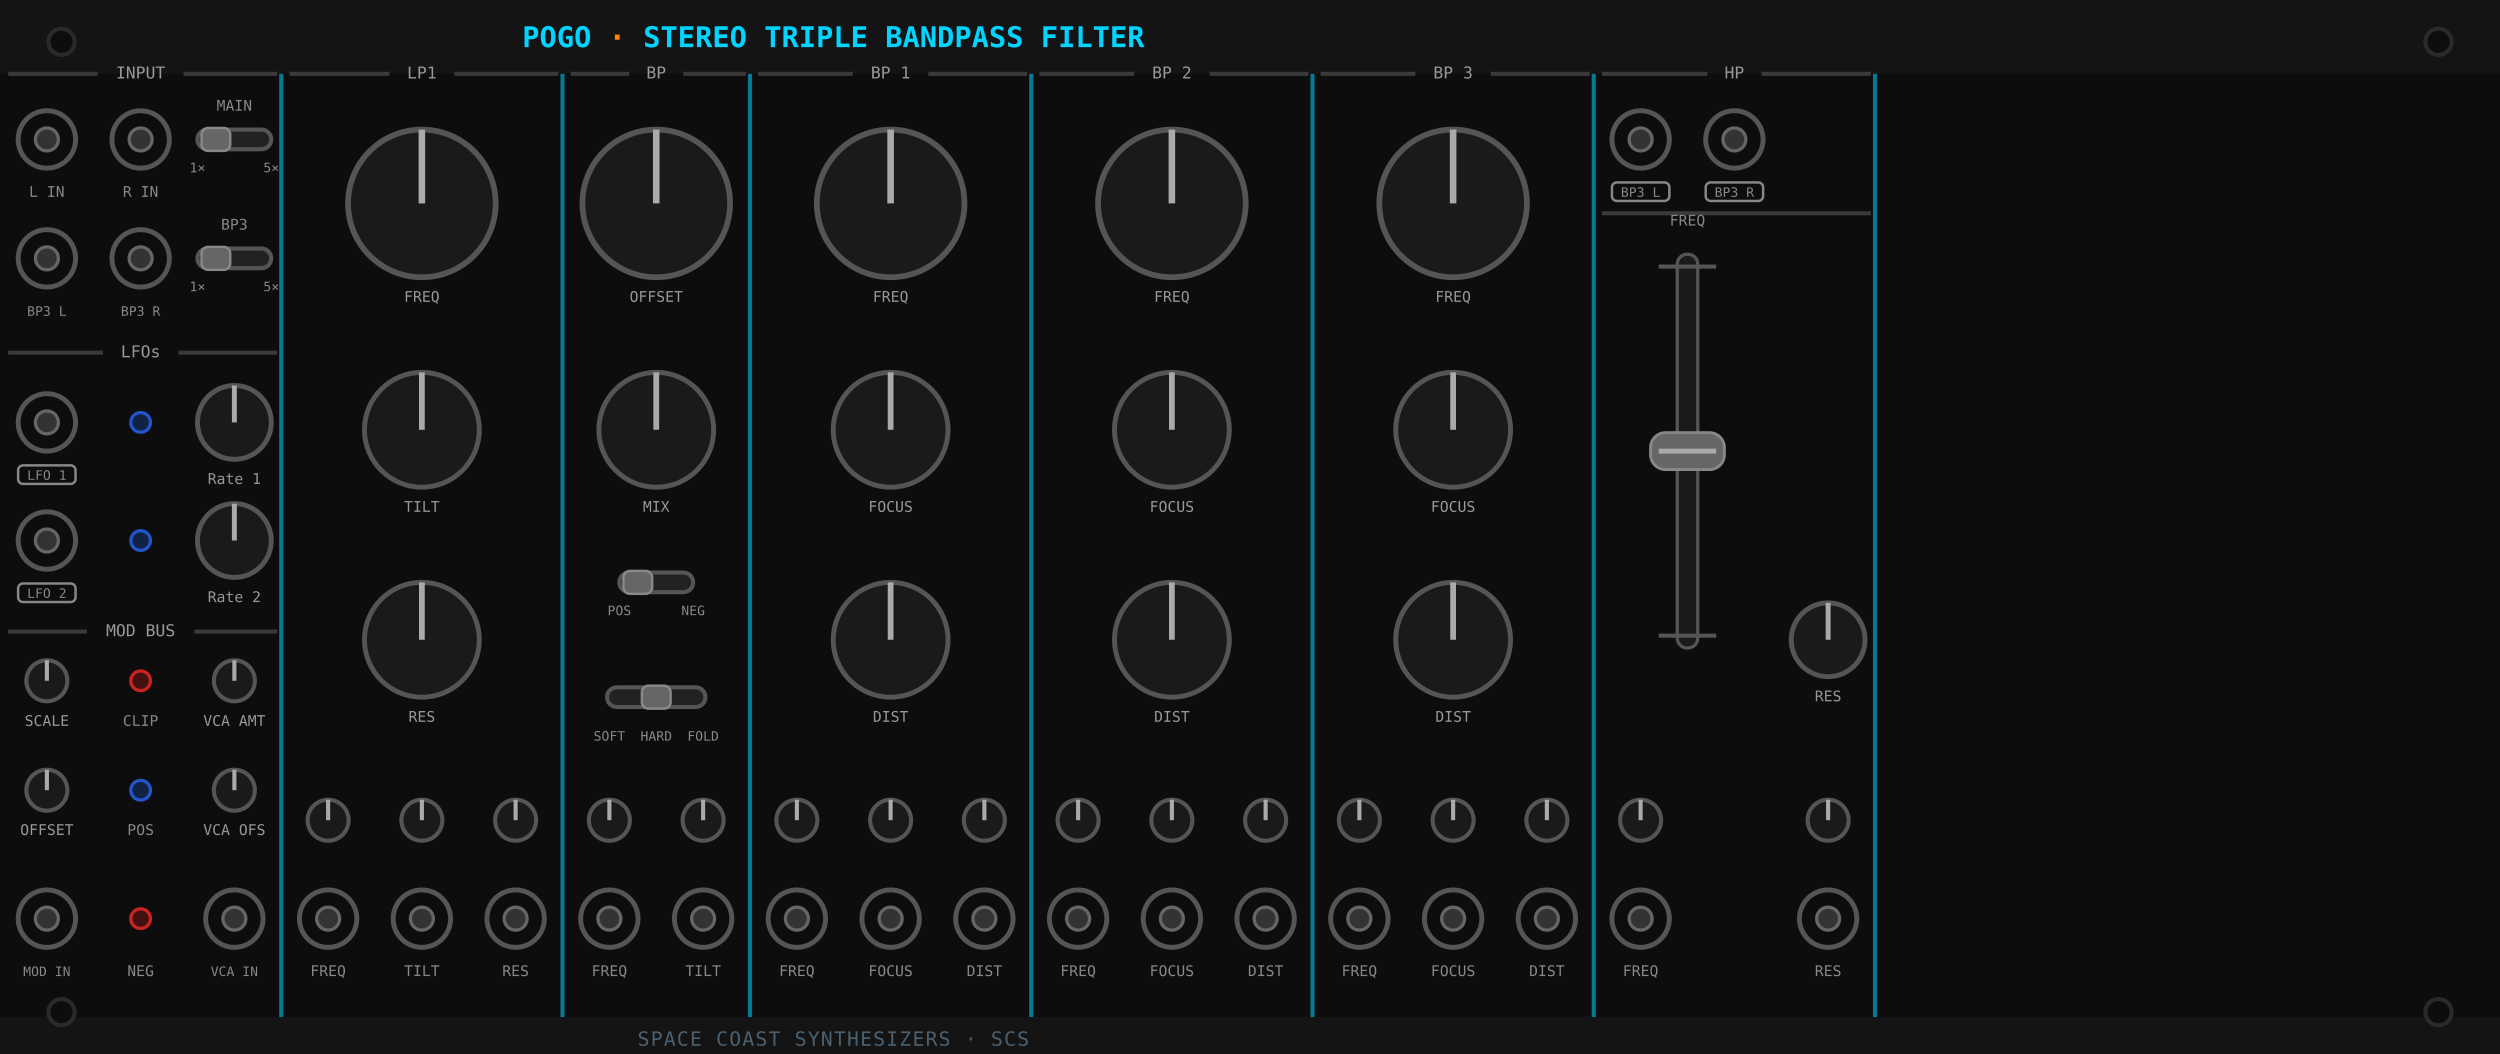
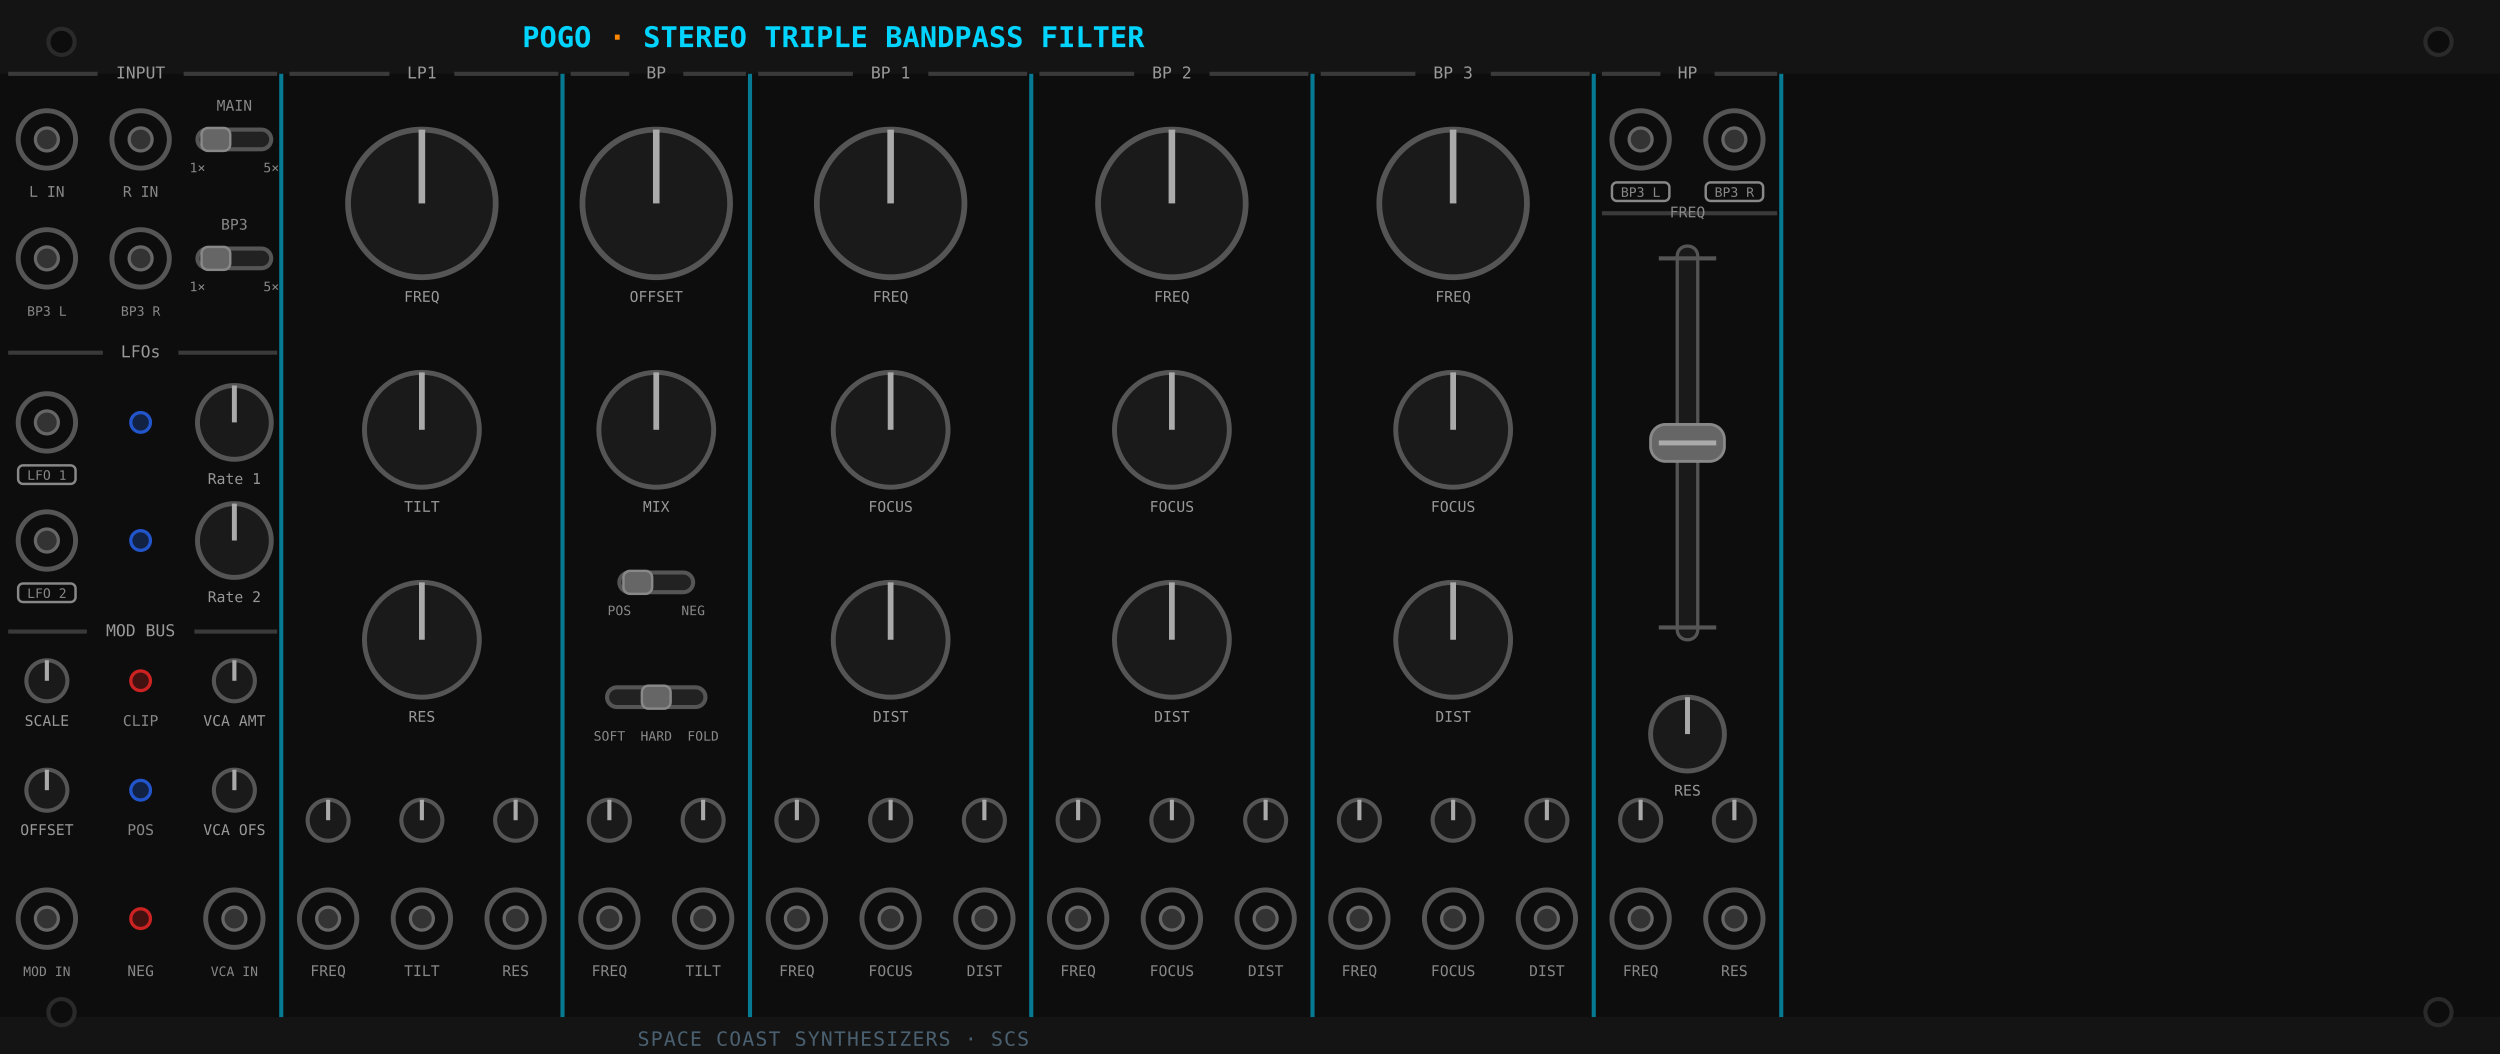
<svg xmlns="http://www.w3.org/2000/svg" width="304.8mm" height="128.5mm" viewBox="0 0 304.80 128.5">
  <rect x="0" y="0" width="304.8" height="128.5" fill="#0d0d0d" />
  <rect x="0" y="0" width="304.8" height="9.0" fill="#141414" />
  <rect x="0" y="124.0" width="304.8" height="4.5" fill="#141414" />
  <circle cx="7.5" cy="5.1" r="1.6" fill="#0d0d0d" stroke="#2a2a2a" stroke-width="0.5" />
  <circle cx="297.3" cy="5.1" r="1.6" fill="#0d0d0d" stroke="#2a2a2a" stroke-width="0.5" />
  <circle cx="7.5" cy="123.4" r="1.6" fill="#0d0d0d" stroke="#2a2a2a" stroke-width="0.5" />
  <circle cx="297.3" cy="123.4" r="1.6" fill="#0d0d0d" stroke="#2a2a2a" stroke-width="0.5" />
  <text x="101.60" y="5.75" fill="#00d4ff" font-family="monospace" font-size="3.5" font-weight="bold" text-anchor="middle">POGO  <tspan fill="#ff8800">·</tspan> STEREO TRIPLE BANDPASS FILTER</text>
  <text x="101.60" y="127.5" fill="#4a6070" font-family="monospace" font-size="2.4" text-anchor="middle" letter-spacing="0.15">SPACE COAST SYNTHESIZERS  ·  SCS</text>
  <line x1="34.29" y1="9.0" x2="34.29" y2="124.0" stroke="#00d4ff" stroke-width="0.5" opacity="0.55" />
  <line x1="68.58" y1="9.0" x2="68.58" y2="124.0" stroke="#00d4ff" stroke-width="0.5" opacity="0.55" />
  <line x1="91.44" y1="9.0" x2="91.44" y2="124.0" stroke="#00d4ff" stroke-width="0.5" opacity="0.55" />
  <line x1="125.73" y1="9.0" x2="125.73" y2="124.0" stroke="#00d4ff" stroke-width="0.5" opacity="0.55" />
  <line x1="160.02" y1="9.0" x2="160.02" y2="124.0" stroke="#00d4ff" stroke-width="0.5" opacity="0.55" />
  <line x1="194.31" y1="9.0" x2="194.31" y2="124.0" stroke="#00d4ff" stroke-width="0.5" opacity="0.55" />
-   <line x1="228.6" y1="9.0" x2="228.6" y2="124.0" stroke="#00d4ff" stroke-width="0.5" opacity="0.55" />
+   <line x1="217.17" y1="9.0" x2="217.17" y2="124.0" stroke="#00d4ff" stroke-width="0.5" opacity="0.55" />
  <line x1="1.0" y1="9.0" x2="11.89" y2="9.0" stroke="#3a3a3a" stroke-width="0.5" />
  <line x1="22.39" y1="9.0" x2="33.79" y2="9.0" stroke="#3a3a3a" stroke-width="0.5" />
  <text x="17.145" y="9.0" fill="#999" font-family="monospace" font-size="2.0" text-anchor="middle" dominant-baseline="middle">INPUT</text>
  <line x1="1.0" y1="43.0" x2="12.54" y2="43.0" stroke="#3a3a3a" stroke-width="0.5" />
  <line x1="21.75" y1="43.0" x2="33.79" y2="43.0" stroke="#3a3a3a" stroke-width="0.5" />
  <text x="17.145" y="43.0" fill="#999" font-family="monospace" font-size="2.0" text-anchor="middle" dominant-baseline="middle">LFOs</text>
  <line x1="1.0" y1="77.0" x2="10.59" y2="77.0" stroke="#3a3a3a" stroke-width="0.5" />
  <line x1="23.70" y1="77.0" x2="33.79" y2="77.0" stroke="#3a3a3a" stroke-width="0.5" />
  <text x="17.145" y="77.0" fill="#999" font-family="monospace" font-size="2.0" text-anchor="middle" dominant-baseline="middle">MOD BUS</text>
  <line x1="35.29" y1="9.0" x2="47.48" y2="9.0" stroke="#3a3a3a" stroke-width="0.5" />
  <line x1="55.39" y1="9.0" x2="68.08" y2="9.0" stroke="#3a3a3a" stroke-width="0.5" />
  <text x="51.435" y="9.0" fill="#999" font-family="monospace" font-size="2.0" text-anchor="middle" dominant-baseline="middle">LP1</text>
  <line x1="69.58" y1="9.0" x2="76.71" y2="9.0" stroke="#3a3a3a" stroke-width="0.5" />
  <line x1="83.31" y1="9.0" x2="90.94" y2="9.0" stroke="#3a3a3a" stroke-width="0.5" />
  <text x="80.01" y="9.0" fill="#999" font-family="monospace" font-size="2.0" text-anchor="middle" dominant-baseline="middle">BP</text>
  <line x1="92.44" y1="9.0" x2="103.98" y2="9.0" stroke="#3a3a3a" stroke-width="0.5" />
  <line x1="113.18" y1="9.0" x2="125.23" y2="9.0" stroke="#3a3a3a" stroke-width="0.5" />
  <text x="108.585" y="9.0" fill="#999" font-family="monospace" font-size="2.0" text-anchor="middle" dominant-baseline="middle">BP 1</text>
  <line x1="126.73" y1="9.0" x2="138.28" y2="9.0" stroke="#3a3a3a" stroke-width="0.5" />
  <line x1="147.47" y1="9.0" x2="159.52" y2="9.0" stroke="#3a3a3a" stroke-width="0.5" />
  <text x="142.875" y="9.0" fill="#999" font-family="monospace" font-size="2.0" text-anchor="middle" dominant-baseline="middle">BP 2</text>
  <line x1="161.02" y1="9.0" x2="172.56" y2="9.0" stroke="#3a3a3a" stroke-width="0.5" />
  <line x1="181.76" y1="9.0" x2="193.81" y2="9.0" stroke="#3a3a3a" stroke-width="0.5" />
  <text x="177.165" y="9.0" fill="#999" font-family="monospace" font-size="2.0" text-anchor="middle" dominant-baseline="middle">BP 3</text>
-   <line x1="195.31" y1="9.0" x2="208.16" y2="9.0" stroke="#3a3a3a" stroke-width="0.5" />
-   <line x1="214.76" y1="9.0" x2="228.1" y2="9.0" stroke="#3a3a3a" stroke-width="0.5" />
-   <text x="211.455" y="9.0" fill="#999" font-family="monospace" font-size="2.0" text-anchor="middle" dominant-baseline="middle">HP</text>
-   <line x1="195.31" y1="26.0" x2="228.1" y2="26.0" stroke="#3a3a3a" stroke-width="0.5" />
+   <line x1="195.31" y1="9.0" x2="202.44" y2="9.0" stroke="#3a3a3a" stroke-width="0.5" />
+   <line x1="209.04" y1="9.0" x2="216.67" y2="9.0" stroke="#3a3a3a" stroke-width="0.5" />
+   <text x="205.74" y="9.0" fill="#999" font-family="monospace" font-size="2.0" text-anchor="middle" dominant-baseline="middle">HP</text>
+   <line x1="195.31" y1="26.0" x2="216.67" y2="26.0" stroke="#3a3a3a" stroke-width="0.5" />
  <circle cx="5.715" cy="17.0" r="3.5" fill="none" stroke="#555" stroke-width="0.6" />
  <circle cx="5.715" cy="17.0" r="1.4" fill="#333" stroke="#666" stroke-width="0.4" />
  <text x="5.715" y="24.0" fill="#888" font-family="monospace" font-size="1.8" text-anchor="middle">L IN</text>
  <circle cx="17.145" cy="17.0" r="3.5" fill="none" stroke="#555" stroke-width="0.6" />
  <circle cx="17.145" cy="17.0" r="1.4" fill="#333" stroke="#666" stroke-width="0.4" />
  <text x="17.145" y="24.0" fill="#888" font-family="monospace" font-size="1.8" text-anchor="middle">R IN</text>
  <text x="28.575" y="13.5" fill="#888" font-family="monospace" font-size="1.8" text-anchor="middle">MAIN</text>
  <rect x="24.07" y="15.80" width="9" height="2.4" rx="1.2" fill="#222" stroke="#555" stroke-width="0.5" />
  <rect x="24.57" y="15.60" width="3.5" height="2.8" rx="0.8" fill="#666" stroke="#888" stroke-width="0.3" />
  <text x="24.075" y="21.0" fill="#888" font-family="monospace" font-size="1.6" text-anchor="middle">1×</text>
  <text x="33.075" y="21.0" fill="#888" font-family="monospace" font-size="1.6" text-anchor="middle">5×</text>
  <circle cx="5.715" cy="31.5" r="3.5" fill="none" stroke="#555" stroke-width="0.6" />
  <circle cx="5.715" cy="31.5" r="1.4" fill="#333" stroke="#666" stroke-width="0.4" />
  <text x="5.715" y="38.5" fill="#888" font-family="monospace" font-size="1.6" text-anchor="middle">BP3 L</text>
  <circle cx="17.145" cy="31.5" r="3.5" fill="none" stroke="#555" stroke-width="0.6" />
  <circle cx="17.145" cy="31.5" r="1.4" fill="#333" stroke="#666" stroke-width="0.4" />
  <text x="17.145" y="38.5" fill="#888" font-family="monospace" font-size="1.6" text-anchor="middle">BP3 R</text>
  <text x="28.575" y="28.0" fill="#888" font-family="monospace" font-size="1.8" text-anchor="middle">BP3</text>
  <rect x="24.07" y="30.30" width="9" height="2.4" rx="1.2" fill="#222" stroke="#555" stroke-width="0.5" />
  <rect x="24.57" y="30.10" width="3.5" height="2.8" rx="0.8" fill="#666" stroke="#888" stroke-width="0.3" />
  <text x="24.075" y="35.5" fill="#888" font-family="monospace" font-size="1.6" text-anchor="middle">1×</text>
  <text x="33.075" y="35.5" fill="#888" font-family="monospace" font-size="1.6" text-anchor="middle">5×</text>
  <circle cx="5.715" cy="51.5" r="3.5" fill="none" stroke="#555" stroke-width="0.6" />
  <circle cx="5.715" cy="51.5" r="1.4" fill="#333" stroke="#666" stroke-width="0.4" />
  <rect x="2.21" y="56.74" width="7.0" height="2.26" rx="0.6" fill="none" stroke="#888" stroke-width="0.3" />
  <text x="5.715" y="58.5" fill="#888" font-family="monospace" font-size="1.6" text-anchor="middle">LFO 1</text>
  <circle cx="17.145" cy="51.5" r="1.2" fill="#112244" stroke="#2255cc" stroke-width="0.4" />
  <circle cx="28.575" cy="51.5" r="4.5" fill="#1a1a1a" stroke="#555" stroke-width="0.6" />
  <line x1="28.575" y1="51.5" x2="28.575" y2="47.0" stroke="#aaa" stroke-width="0.6" />
  <text x="28.575" y="59.0" fill="#999" font-family="monospace" font-size="1.8" text-anchor="middle">Rate 1</text>
  <circle cx="5.715" cy="65.9" r="3.5" fill="none" stroke="#555" stroke-width="0.6" />
  <circle cx="5.715" cy="65.9" r="1.4" fill="#333" stroke="#666" stroke-width="0.4" />
  <rect x="2.21" y="71.14" width="7.0" height="2.26" rx="0.6" fill="none" stroke="#888" stroke-width="0.3" />
  <text x="5.715" y="72.9" fill="#888" font-family="monospace" font-size="1.6" text-anchor="middle">LFO 2</text>
  <circle cx="17.145" cy="65.9" r="1.2" fill="#112244" stroke="#2255cc" stroke-width="0.4" />
  <circle cx="28.575" cy="65.9" r="4.5" fill="#1a1a1a" stroke="#555" stroke-width="0.6" />
  <line x1="28.575" y1="65.9" x2="28.575" y2="61.4" stroke="#aaa" stroke-width="0.6" />
  <text x="28.575" y="73.4" fill="#999" font-family="monospace" font-size="1.8" text-anchor="middle">Rate 2</text>
  <circle cx="5.715" cy="83.0" r="2.5" fill="#1a1a1a" stroke="#555" stroke-width="0.5" />
  <line x1="5.715" y1="83.0" x2="5.715" y2="80.5" stroke="#aaa" stroke-width="0.5" />
  <text x="5.715" y="88.5" fill="#999" font-family="monospace" font-size="1.8" text-anchor="middle">SCALE</text>
  <circle cx="28.575" cy="83.0" r="2.5" fill="#1a1a1a" stroke="#555" stroke-width="0.5" />
  <line x1="28.575" y1="83.0" x2="28.575" y2="80.5" stroke="#aaa" stroke-width="0.5" />
  <text x="28.575" y="88.5" fill="#999" font-family="monospace" font-size="1.8" text-anchor="middle">VCA AMT</text>
  <circle cx="17.145" cy="83.0" r="1.2" fill="#441111" stroke="#cc2222" stroke-width="0.4" />
  <text x="17.145" y="88.5" fill="#888" font-family="monospace" font-size="1.8" text-anchor="middle">CLIP</text>
  <circle cx="5.715" cy="96.34" r="2.5" fill="#1a1a1a" stroke="#555" stroke-width="0.5" />
  <line x1="5.715" y1="96.34" x2="5.715" y2="93.84" stroke="#aaa" stroke-width="0.5" />
  <text x="5.715" y="101.8" fill="#999" font-family="monospace" font-size="1.8" text-anchor="middle">OFFSET</text>
  <circle cx="28.575" cy="96.34" r="2.5" fill="#1a1a1a" stroke="#555" stroke-width="0.5" />
  <line x1="28.575" y1="96.34" x2="28.575" y2="93.84" stroke="#aaa" stroke-width="0.5" />
  <text x="28.575" y="101.8" fill="#999" font-family="monospace" font-size="1.8" text-anchor="middle">VCA OFS</text>
  <circle cx="17.145" cy="96.34" r="1.2" fill="#112244" stroke="#2255cc" stroke-width="0.4" />
  <text x="17.145" y="101.8" fill="#888" font-family="monospace" font-size="1.8" text-anchor="middle">POS</text>
  <circle cx="5.715" cy="112.0" r="3.5" fill="none" stroke="#555" stroke-width="0.6" />
  <circle cx="5.715" cy="112.0" r="1.4" fill="#333" stroke="#666" stroke-width="0.4" />
  <text x="5.715" y="119.0" fill="#888" font-family="monospace" font-size="1.6" text-anchor="middle">MOD IN</text>
  <circle cx="17.145" cy="112.0" r="1.2" fill="#441111" stroke="#cc2222" stroke-width="0.4" />
  <text x="17.145" y="119.0" fill="#888" font-family="monospace" font-size="1.8" text-anchor="middle">NEG</text>
  <circle cx="28.575" cy="112.0" r="3.5" fill="none" stroke="#555" stroke-width="0.6" />
  <circle cx="28.575" cy="112.0" r="1.4" fill="#333" stroke="#666" stroke-width="0.4" />
  <text x="28.575" y="119.0" fill="#888" font-family="monospace" font-size="1.6" text-anchor="middle">VCA IN</text>
  <circle cx="51.435" cy="24.8" r="9.0" fill="#1a1a1a" stroke="#555" stroke-width="0.7" />
  <line x1="51.435" y1="24.8" x2="51.435" y2="15.8" stroke="#aaa" stroke-width="0.8" />
  <text x="51.435" y="36.8" fill="#999" font-family="monospace" font-size="1.8" text-anchor="middle">FREQ</text>
  <circle cx="51.435" cy="52.4" r="7.0" fill="#1a1a1a" stroke="#555" stroke-width="0.6" />
  <line x1="51.435" y1="52.4" x2="51.435" y2="45.4" stroke="#aaa" stroke-width="0.7" />
  <text x="51.435" y="62.4" fill="#999" font-family="monospace" font-size="1.8" text-anchor="middle">TILT</text>
  <circle cx="51.435" cy="78.0" r="7.0" fill="#1a1a1a" stroke="#555" stroke-width="0.6" />
  <line x1="51.435" y1="78.0" x2="51.435" y2="71.0" stroke="#aaa" stroke-width="0.7" />
  <text x="51.435" y="88.0" fill="#999" font-family="monospace" font-size="1.8" text-anchor="middle">RES</text>
  <circle cx="40.005" cy="100.0" r="2.5" fill="#1a1a1a" stroke="#555" stroke-width="0.5" />
  <line x1="40.005" y1="100.0" x2="40.005" y2="97.5" stroke="#aaa" stroke-width="0.5" />
  <text x="40.005" y="105.5" fill="#999" font-family="monospace" font-size="1.8" text-anchor="middle" />
  <circle cx="51.435" cy="100.0" r="2.5" fill="#1a1a1a" stroke="#555" stroke-width="0.5" />
  <line x1="51.435" y1="100.0" x2="51.435" y2="97.5" stroke="#aaa" stroke-width="0.5" />
  <text x="51.435" y="105.5" fill="#999" font-family="monospace" font-size="1.8" text-anchor="middle" />
  <circle cx="62.865" cy="100.0" r="2.5" fill="#1a1a1a" stroke="#555" stroke-width="0.5" />
  <line x1="62.865" y1="100.0" x2="62.865" y2="97.5" stroke="#aaa" stroke-width="0.5" />
  <text x="62.865" y="105.5" fill="#999" font-family="monospace" font-size="1.8" text-anchor="middle" />
  <circle cx="40.005" cy="112.0" r="3.5" fill="none" stroke="#555" stroke-width="0.6" />
  <circle cx="40.005" cy="112.0" r="1.4" fill="#333" stroke="#666" stroke-width="0.4" />
  <text x="40.005" y="119.0" fill="#888" font-family="monospace" font-size="1.8" text-anchor="middle">FREQ</text>
  <circle cx="51.435" cy="112.0" r="3.5" fill="none" stroke="#555" stroke-width="0.6" />
  <circle cx="51.435" cy="112.0" r="1.4" fill="#333" stroke="#666" stroke-width="0.4" />
  <text x="51.435" y="119.0" fill="#888" font-family="monospace" font-size="1.8" text-anchor="middle">TILT</text>
  <circle cx="62.865" cy="112.0" r="3.5" fill="none" stroke="#555" stroke-width="0.6" />
  <circle cx="62.865" cy="112.0" r="1.4" fill="#333" stroke="#666" stroke-width="0.4" />
  <text x="62.865" y="119.0" fill="#888" font-family="monospace" font-size="1.8" text-anchor="middle">RES</text>
  <circle cx="80.01" cy="24.8" r="9.0" fill="#1a1a1a" stroke="#555" stroke-width="0.7" />
  <line x1="80.01" y1="24.8" x2="80.01" y2="15.8" stroke="#aaa" stroke-width="0.8" />
  <text x="80.01" y="36.8" fill="#999" font-family="monospace" font-size="1.8" text-anchor="middle">OFFSET</text>
  <circle cx="80.01" cy="52.4" r="7.0" fill="#1a1a1a" stroke="#555" stroke-width="0.6" />
  <line x1="80.01" y1="52.4" x2="80.01" y2="45.4" stroke="#aaa" stroke-width="0.7" />
  <text x="80.01" y="62.4" fill="#999" font-family="monospace" font-size="1.8" text-anchor="middle">MIX</text>
  <text x="80.01" y="67.5" fill="#888" font-family="monospace" font-size="1.8" text-anchor="middle" />
  <rect x="75.51" y="69.80" width="9" height="2.4" rx="1.2" fill="#222" stroke="#555" stroke-width="0.5" />
  <rect x="76.01" y="69.60" width="3.5" height="2.8" rx="0.8" fill="#666" stroke="#888" stroke-width="0.3" />
  <text x="75.51" y="75.0" fill="#888" font-family="monospace" font-size="1.6" text-anchor="middle">POS</text>
  <text x="84.51" y="75.0" fill="#888" font-family="monospace" font-size="1.6" text-anchor="middle">NEG</text>
  <rect x="74.01" y="83.80" width="12" height="2.4" rx="1.2" fill="#222" stroke="#555" stroke-width="0.5" />
  <rect x="78.26" y="83.60" width="3.5" height="2.8" rx="0.8" fill="#666" stroke="#888" stroke-width="0.3" />
  <text x="74.3" y="90.3" fill="#888" font-family="monospace" font-size="1.6" text-anchor="middle">SOFT</text>
  <text x="80.01" y="90.3" fill="#888" font-family="monospace" font-size="1.6" text-anchor="middle">HARD</text>
  <text x="85.72" y="90.3" fill="#888" font-family="monospace" font-size="1.6" text-anchor="middle">FOLD</text>
  <text x="80.01" y="93.8" fill="#999" font-family="monospace" font-size="1.8" text-anchor="middle" />
  <circle cx="74.295" cy="100.0" r="2.5" fill="#1a1a1a" stroke="#555" stroke-width="0.5" />
  <line x1="74.295" y1="100.0" x2="74.295" y2="97.5" stroke="#aaa" stroke-width="0.5" />
  <text x="74.295" y="105.5" fill="#999" font-family="monospace" font-size="1.8" text-anchor="middle" />
  <circle cx="85.725" cy="100.0" r="2.5" fill="#1a1a1a" stroke="#555" stroke-width="0.5" />
  <line x1="85.725" y1="100.0" x2="85.725" y2="97.5" stroke="#aaa" stroke-width="0.5" />
  <text x="85.725" y="105.5" fill="#999" font-family="monospace" font-size="1.8" text-anchor="middle" />
  <circle cx="74.295" cy="112.0" r="3.5" fill="none" stroke="#555" stroke-width="0.6" />
  <circle cx="74.295" cy="112.0" r="1.4" fill="#333" stroke="#666" stroke-width="0.4" />
  <text x="74.295" y="119.0" fill="#888" font-family="monospace" font-size="1.8" text-anchor="middle">FREQ</text>
  <circle cx="85.725" cy="112.0" r="3.5" fill="none" stroke="#555" stroke-width="0.6" />
  <circle cx="85.725" cy="112.0" r="1.4" fill="#333" stroke="#666" stroke-width="0.4" />
  <text x="85.725" y="119.0" fill="#888" font-family="monospace" font-size="1.8" text-anchor="middle">TILT</text>
  <circle cx="108.585" cy="24.8" r="9.0" fill="#1a1a1a" stroke="#555" stroke-width="0.7" />
  <line x1="108.585" y1="24.8" x2="108.585" y2="15.8" stroke="#aaa" stroke-width="0.8" />
  <text x="108.585" y="36.8" fill="#999" font-family="monospace" font-size="1.8" text-anchor="middle">FREQ</text>
  <circle cx="108.585" cy="52.4" r="7.0" fill="#1a1a1a" stroke="#555" stroke-width="0.6" />
  <line x1="108.585" y1="52.4" x2="108.585" y2="45.4" stroke="#aaa" stroke-width="0.7" />
  <text x="108.585" y="62.4" fill="#999" font-family="monospace" font-size="1.8" text-anchor="middle">FOCUS</text>
  <circle cx="108.585" cy="78.0" r="7.0" fill="#1a1a1a" stroke="#555" stroke-width="0.6" />
  <line x1="108.585" y1="78.0" x2="108.585" y2="71.0" stroke="#aaa" stroke-width="0.7" />
  <text x="108.585" y="88.0" fill="#999" font-family="monospace" font-size="1.8" text-anchor="middle">DIST</text>
  <circle cx="97.155" cy="100.0" r="2.5" fill="#1a1a1a" stroke="#555" stroke-width="0.5" />
  <line x1="97.155" y1="100.0" x2="97.155" y2="97.5" stroke="#aaa" stroke-width="0.5" />
  <text x="97.155" y="105.5" fill="#999" font-family="monospace" font-size="1.8" text-anchor="middle" />
  <circle cx="108.585" cy="100.0" r="2.5" fill="#1a1a1a" stroke="#555" stroke-width="0.5" />
  <line x1="108.585" y1="100.0" x2="108.585" y2="97.5" stroke="#aaa" stroke-width="0.5" />
  <text x="108.585" y="105.5" fill="#999" font-family="monospace" font-size="1.8" text-anchor="middle" />
  <circle cx="120.015" cy="100.0" r="2.5" fill="#1a1a1a" stroke="#555" stroke-width="0.5" />
  <line x1="120.015" y1="100.0" x2="120.015" y2="97.5" stroke="#aaa" stroke-width="0.5" />
  <text x="120.015" y="105.5" fill="#999" font-family="monospace" font-size="1.8" text-anchor="middle" />
  <circle cx="97.155" cy="112.0" r="3.5" fill="none" stroke="#555" stroke-width="0.6" />
  <circle cx="97.155" cy="112.0" r="1.4" fill="#333" stroke="#666" stroke-width="0.4" />
  <text x="97.155" y="119.0" fill="#888" font-family="monospace" font-size="1.8" text-anchor="middle">FREQ</text>
  <circle cx="108.585" cy="112.0" r="3.5" fill="none" stroke="#555" stroke-width="0.6" />
  <circle cx="108.585" cy="112.0" r="1.4" fill="#333" stroke="#666" stroke-width="0.4" />
  <text x="108.585" y="119.0" fill="#888" font-family="monospace" font-size="1.8" text-anchor="middle">FOCUS</text>
  <circle cx="120.015" cy="112.0" r="3.5" fill="none" stroke="#555" stroke-width="0.6" />
  <circle cx="120.015" cy="112.0" r="1.4" fill="#333" stroke="#666" stroke-width="0.4" />
  <text x="120.015" y="119.0" fill="#888" font-family="monospace" font-size="1.8" text-anchor="middle">DIST</text>
  <circle cx="142.875" cy="24.8" r="9.0" fill="#1a1a1a" stroke="#555" stroke-width="0.7" />
  <line x1="142.875" y1="24.8" x2="142.875" y2="15.8" stroke="#aaa" stroke-width="0.8" />
  <text x="142.875" y="36.8" fill="#999" font-family="monospace" font-size="1.8" text-anchor="middle">FREQ</text>
  <circle cx="142.875" cy="52.4" r="7.0" fill="#1a1a1a" stroke="#555" stroke-width="0.6" />
  <line x1="142.875" y1="52.4" x2="142.875" y2="45.4" stroke="#aaa" stroke-width="0.7" />
  <text x="142.875" y="62.4" fill="#999" font-family="monospace" font-size="1.8" text-anchor="middle">FOCUS</text>
  <circle cx="142.875" cy="78.0" r="7.0" fill="#1a1a1a" stroke="#555" stroke-width="0.6" />
  <line x1="142.875" y1="78.0" x2="142.875" y2="71.0" stroke="#aaa" stroke-width="0.7" />
  <text x="142.875" y="88.0" fill="#999" font-family="monospace" font-size="1.8" text-anchor="middle">DIST</text>
  <circle cx="131.445" cy="100.0" r="2.5" fill="#1a1a1a" stroke="#555" stroke-width="0.5" />
  <line x1="131.445" y1="100.0" x2="131.445" y2="97.5" stroke="#aaa" stroke-width="0.5" />
  <text x="131.445" y="105.5" fill="#999" font-family="monospace" font-size="1.8" text-anchor="middle" />
  <circle cx="142.875" cy="100.0" r="2.5" fill="#1a1a1a" stroke="#555" stroke-width="0.5" />
  <line x1="142.875" y1="100.0" x2="142.875" y2="97.5" stroke="#aaa" stroke-width="0.5" />
  <text x="142.875" y="105.5" fill="#999" font-family="monospace" font-size="1.8" text-anchor="middle" />
  <circle cx="154.305" cy="100.0" r="2.5" fill="#1a1a1a" stroke="#555" stroke-width="0.5" />
  <line x1="154.305" y1="100.0" x2="154.305" y2="97.5" stroke="#aaa" stroke-width="0.5" />
  <text x="154.305" y="105.5" fill="#999" font-family="monospace" font-size="1.8" text-anchor="middle" />
  <circle cx="131.445" cy="112.0" r="3.5" fill="none" stroke="#555" stroke-width="0.6" />
  <circle cx="131.445" cy="112.0" r="1.4" fill="#333" stroke="#666" stroke-width="0.4" />
  <text x="131.445" y="119.0" fill="#888" font-family="monospace" font-size="1.8" text-anchor="middle">FREQ</text>
  <circle cx="142.875" cy="112.0" r="3.5" fill="none" stroke="#555" stroke-width="0.6" />
  <circle cx="142.875" cy="112.0" r="1.4" fill="#333" stroke="#666" stroke-width="0.4" />
  <text x="142.875" y="119.0" fill="#888" font-family="monospace" font-size="1.8" text-anchor="middle">FOCUS</text>
  <circle cx="154.305" cy="112.0" r="3.5" fill="none" stroke="#555" stroke-width="0.6" />
  <circle cx="154.305" cy="112.0" r="1.4" fill="#333" stroke="#666" stroke-width="0.4" />
  <text x="154.305" y="119.0" fill="#888" font-family="monospace" font-size="1.8" text-anchor="middle">DIST</text>
  <circle cx="177.165" cy="24.8" r="9.0" fill="#1a1a1a" stroke="#555" stroke-width="0.7" />
  <line x1="177.165" y1="24.8" x2="177.165" y2="15.8" stroke="#aaa" stroke-width="0.8" />
  <text x="177.165" y="36.8" fill="#999" font-family="monospace" font-size="1.8" text-anchor="middle">FREQ</text>
  <circle cx="177.165" cy="52.4" r="7.0" fill="#1a1a1a" stroke="#555" stroke-width="0.6" />
  <line x1="177.165" y1="52.4" x2="177.165" y2="45.4" stroke="#aaa" stroke-width="0.7" />
  <text x="177.165" y="62.4" fill="#999" font-family="monospace" font-size="1.8" text-anchor="middle">FOCUS</text>
  <circle cx="177.165" cy="78.0" r="7.0" fill="#1a1a1a" stroke="#555" stroke-width="0.6" />
  <line x1="177.165" y1="78.0" x2="177.165" y2="71.0" stroke="#aaa" stroke-width="0.7" />
  <text x="177.165" y="88.0" fill="#999" font-family="monospace" font-size="1.8" text-anchor="middle">DIST</text>
  <circle cx="165.735" cy="100.0" r="2.5" fill="#1a1a1a" stroke="#555" stroke-width="0.5" />
  <line x1="165.735" y1="100.0" x2="165.735" y2="97.5" stroke="#aaa" stroke-width="0.5" />
  <text x="165.735" y="105.5" fill="#999" font-family="monospace" font-size="1.8" text-anchor="middle" />
  <circle cx="177.165" cy="100.0" r="2.5" fill="#1a1a1a" stroke="#555" stroke-width="0.5" />
  <line x1="177.165" y1="100.0" x2="177.165" y2="97.5" stroke="#aaa" stroke-width="0.5" />
  <text x="177.165" y="105.5" fill="#999" font-family="monospace" font-size="1.8" text-anchor="middle" />
  <circle cx="188.595" cy="100.0" r="2.5" fill="#1a1a1a" stroke="#555" stroke-width="0.5" />
  <line x1="188.595" y1="100.0" x2="188.595" y2="97.5" stroke="#aaa" stroke-width="0.5" />
  <text x="188.595" y="105.5" fill="#999" font-family="monospace" font-size="1.8" text-anchor="middle" />
  <circle cx="165.735" cy="112.0" r="3.5" fill="none" stroke="#555" stroke-width="0.6" />
  <circle cx="165.735" cy="112.0" r="1.4" fill="#333" stroke="#666" stroke-width="0.4" />
  <text x="165.735" y="119.0" fill="#888" font-family="monospace" font-size="1.8" text-anchor="middle">FREQ</text>
  <circle cx="177.165" cy="112.0" r="3.5" fill="none" stroke="#555" stroke-width="0.6" />
  <circle cx="177.165" cy="112.0" r="1.4" fill="#333" stroke="#666" stroke-width="0.4" />
  <text x="177.165" y="119.0" fill="#888" font-family="monospace" font-size="1.8" text-anchor="middle">FOCUS</text>
  <circle cx="188.595" cy="112.0" r="3.5" fill="none" stroke="#555" stroke-width="0.6" />
  <circle cx="188.595" cy="112.0" r="1.4" fill="#333" stroke="#666" stroke-width="0.4" />
  <text x="188.595" y="119.0" fill="#888" font-family="monospace" font-size="1.8" text-anchor="middle">DIST</text>
  <circle cx="200.025" cy="17.0" r="3.5" fill="none" stroke="#555" stroke-width="0.6" />
  <circle cx="200.025" cy="17.0" r="1.4" fill="#333" stroke="#666" stroke-width="0.4" />
  <rect x="196.53" y="22.24" width="7.0" height="2.26" rx="0.6" fill="none" stroke="#888" stroke-width="0.3" />
  <text x="200.025" y="24.0" fill="#888" font-family="monospace" font-size="1.6" text-anchor="middle">BP3 L</text>
  <circle cx="211.455" cy="17.0" r="3.5" fill="none" stroke="#555" stroke-width="0.6" />
  <circle cx="211.455" cy="17.0" r="1.4" fill="#333" stroke="#666" stroke-width="0.4" />
  <rect x="207.96" y="22.24" width="7.0" height="2.26" rx="0.6" fill="none" stroke="#888" stroke-width="0.3" />
  <text x="211.455" y="24.0" fill="#888" font-family="monospace" font-size="1.6" text-anchor="middle">BP3 R</text>
-   <rect x="204.49" y="31.00" width="2.5" height="48.0" rx="1.2" fill="#1a1a1a" stroke="#555" stroke-width="0.4" />
-   <line x1="202.24" y1="32.50" x2="209.24" y2="32.50" stroke="#555" stroke-width="0.5" />
-   <line x1="202.24" y1="77.50" x2="209.24" y2="77.50" stroke="#555" stroke-width="0.5" />
-   <line x1="203.74" y1="55.00" x2="207.74" y2="55.00" stroke="#aaa" stroke-width="0.35" />
-   <rect x="201.24" y="52.75" width="9.0" height="4.5" rx="1.8" fill="#666" stroke="#888" stroke-width="0.35" />
-   <line x1="202.24" y1="55.00" x2="209.24" y2="55.00" stroke="#aaa" stroke-width="0.6" />
-   <text x="205.74" y="27.5" fill="#888" font-family="monospace" font-size="1.8" text-anchor="middle">FREQ</text>
-   <circle cx="222.885" cy="78.0" r="4.5" fill="#1a1a1a" stroke="#555" stroke-width="0.6" />
-   <line x1="222.885" y1="78.0" x2="222.885" y2="73.5" stroke="#aaa" stroke-width="0.6" />
-   <text x="222.885" y="85.5" fill="#999" font-family="monospace" font-size="1.8" text-anchor="middle">RES</text>
+   <rect x="204.49" y="30.00" width="2.5" height="48.0" rx="1.2" fill="#1a1a1a" stroke="#555" stroke-width="0.4" />
+   <line x1="202.24" y1="31.50" x2="209.24" y2="31.50" stroke="#555" stroke-width="0.5" />
+   <line x1="202.24" y1="76.50" x2="209.24" y2="76.50" stroke="#555" stroke-width="0.5" />
+   <line x1="203.74" y1="54.00" x2="207.74" y2="54.00" stroke="#aaa" stroke-width="0.35" />
+   <rect x="201.24" y="51.75" width="9.0" height="4.5" rx="1.8" fill="#666" stroke="#888" stroke-width="0.35" />
+   <line x1="202.24" y1="54.00" x2="209.24" y2="54.00" stroke="#aaa" stroke-width="0.6" />
+   <text x="205.74" y="26.5" fill="#888" font-family="monospace" font-size="1.8" text-anchor="middle">FREQ</text>
+   <circle cx="205.74" cy="89.5" r="4.5" fill="#1a1a1a" stroke="#555" stroke-width="0.6" />
+   <line x1="205.74" y1="89.5" x2="205.74" y2="85.0" stroke="#aaa" stroke-width="0.6" />
+   <text x="205.74" y="97.0" fill="#999" font-family="monospace" font-size="1.8" text-anchor="middle">RES</text>
  <circle cx="200.025" cy="100.0" r="2.5" fill="#1a1a1a" stroke="#555" stroke-width="0.5" />
  <line x1="200.025" y1="100.0" x2="200.025" y2="97.5" stroke="#aaa" stroke-width="0.5" />
  <text x="200.025" y="105.5" fill="#999" font-family="monospace" font-size="1.8" text-anchor="middle" />
-   <circle cx="222.885" cy="100.0" r="2.5" fill="#1a1a1a" stroke="#555" stroke-width="0.5" />
-   <line x1="222.885" y1="100.0" x2="222.885" y2="97.5" stroke="#aaa" stroke-width="0.5" />
-   <text x="222.885" y="105.5" fill="#999" font-family="monospace" font-size="1.8" text-anchor="middle" />
+   <circle cx="211.455" cy="100.0" r="2.5" fill="#1a1a1a" stroke="#555" stroke-width="0.5" />
+   <line x1="211.455" y1="100.0" x2="211.455" y2="97.5" stroke="#aaa" stroke-width="0.5" />
+   <text x="211.455" y="105.5" fill="#999" font-family="monospace" font-size="1.8" text-anchor="middle" />
  <circle cx="200.025" cy="112.0" r="3.5" fill="none" stroke="#555" stroke-width="0.6" />
  <circle cx="200.025" cy="112.0" r="1.4" fill="#333" stroke="#666" stroke-width="0.4" />
  <text x="200.025" y="119.0" fill="#888" font-family="monospace" font-size="1.8" text-anchor="middle">FREQ</text>
-   <circle cx="222.885" cy="112.0" r="3.5" fill="none" stroke="#555" stroke-width="0.6" />
-   <circle cx="222.885" cy="112.0" r="1.4" fill="#333" stroke="#666" stroke-width="0.4" />
-   <text x="222.885" y="119.0" fill="#888" font-family="monospace" font-size="1.8" text-anchor="middle">RES</text>
+   <circle cx="211.455" cy="112.0" r="3.5" fill="none" stroke="#555" stroke-width="0.6" />
+   <circle cx="211.455" cy="112.0" r="1.4" fill="#333" stroke="#666" stroke-width="0.4" />
+   <text x="211.455" y="119.0" fill="#888" font-family="monospace" font-size="1.8" text-anchor="middle">RES</text>
</svg>
